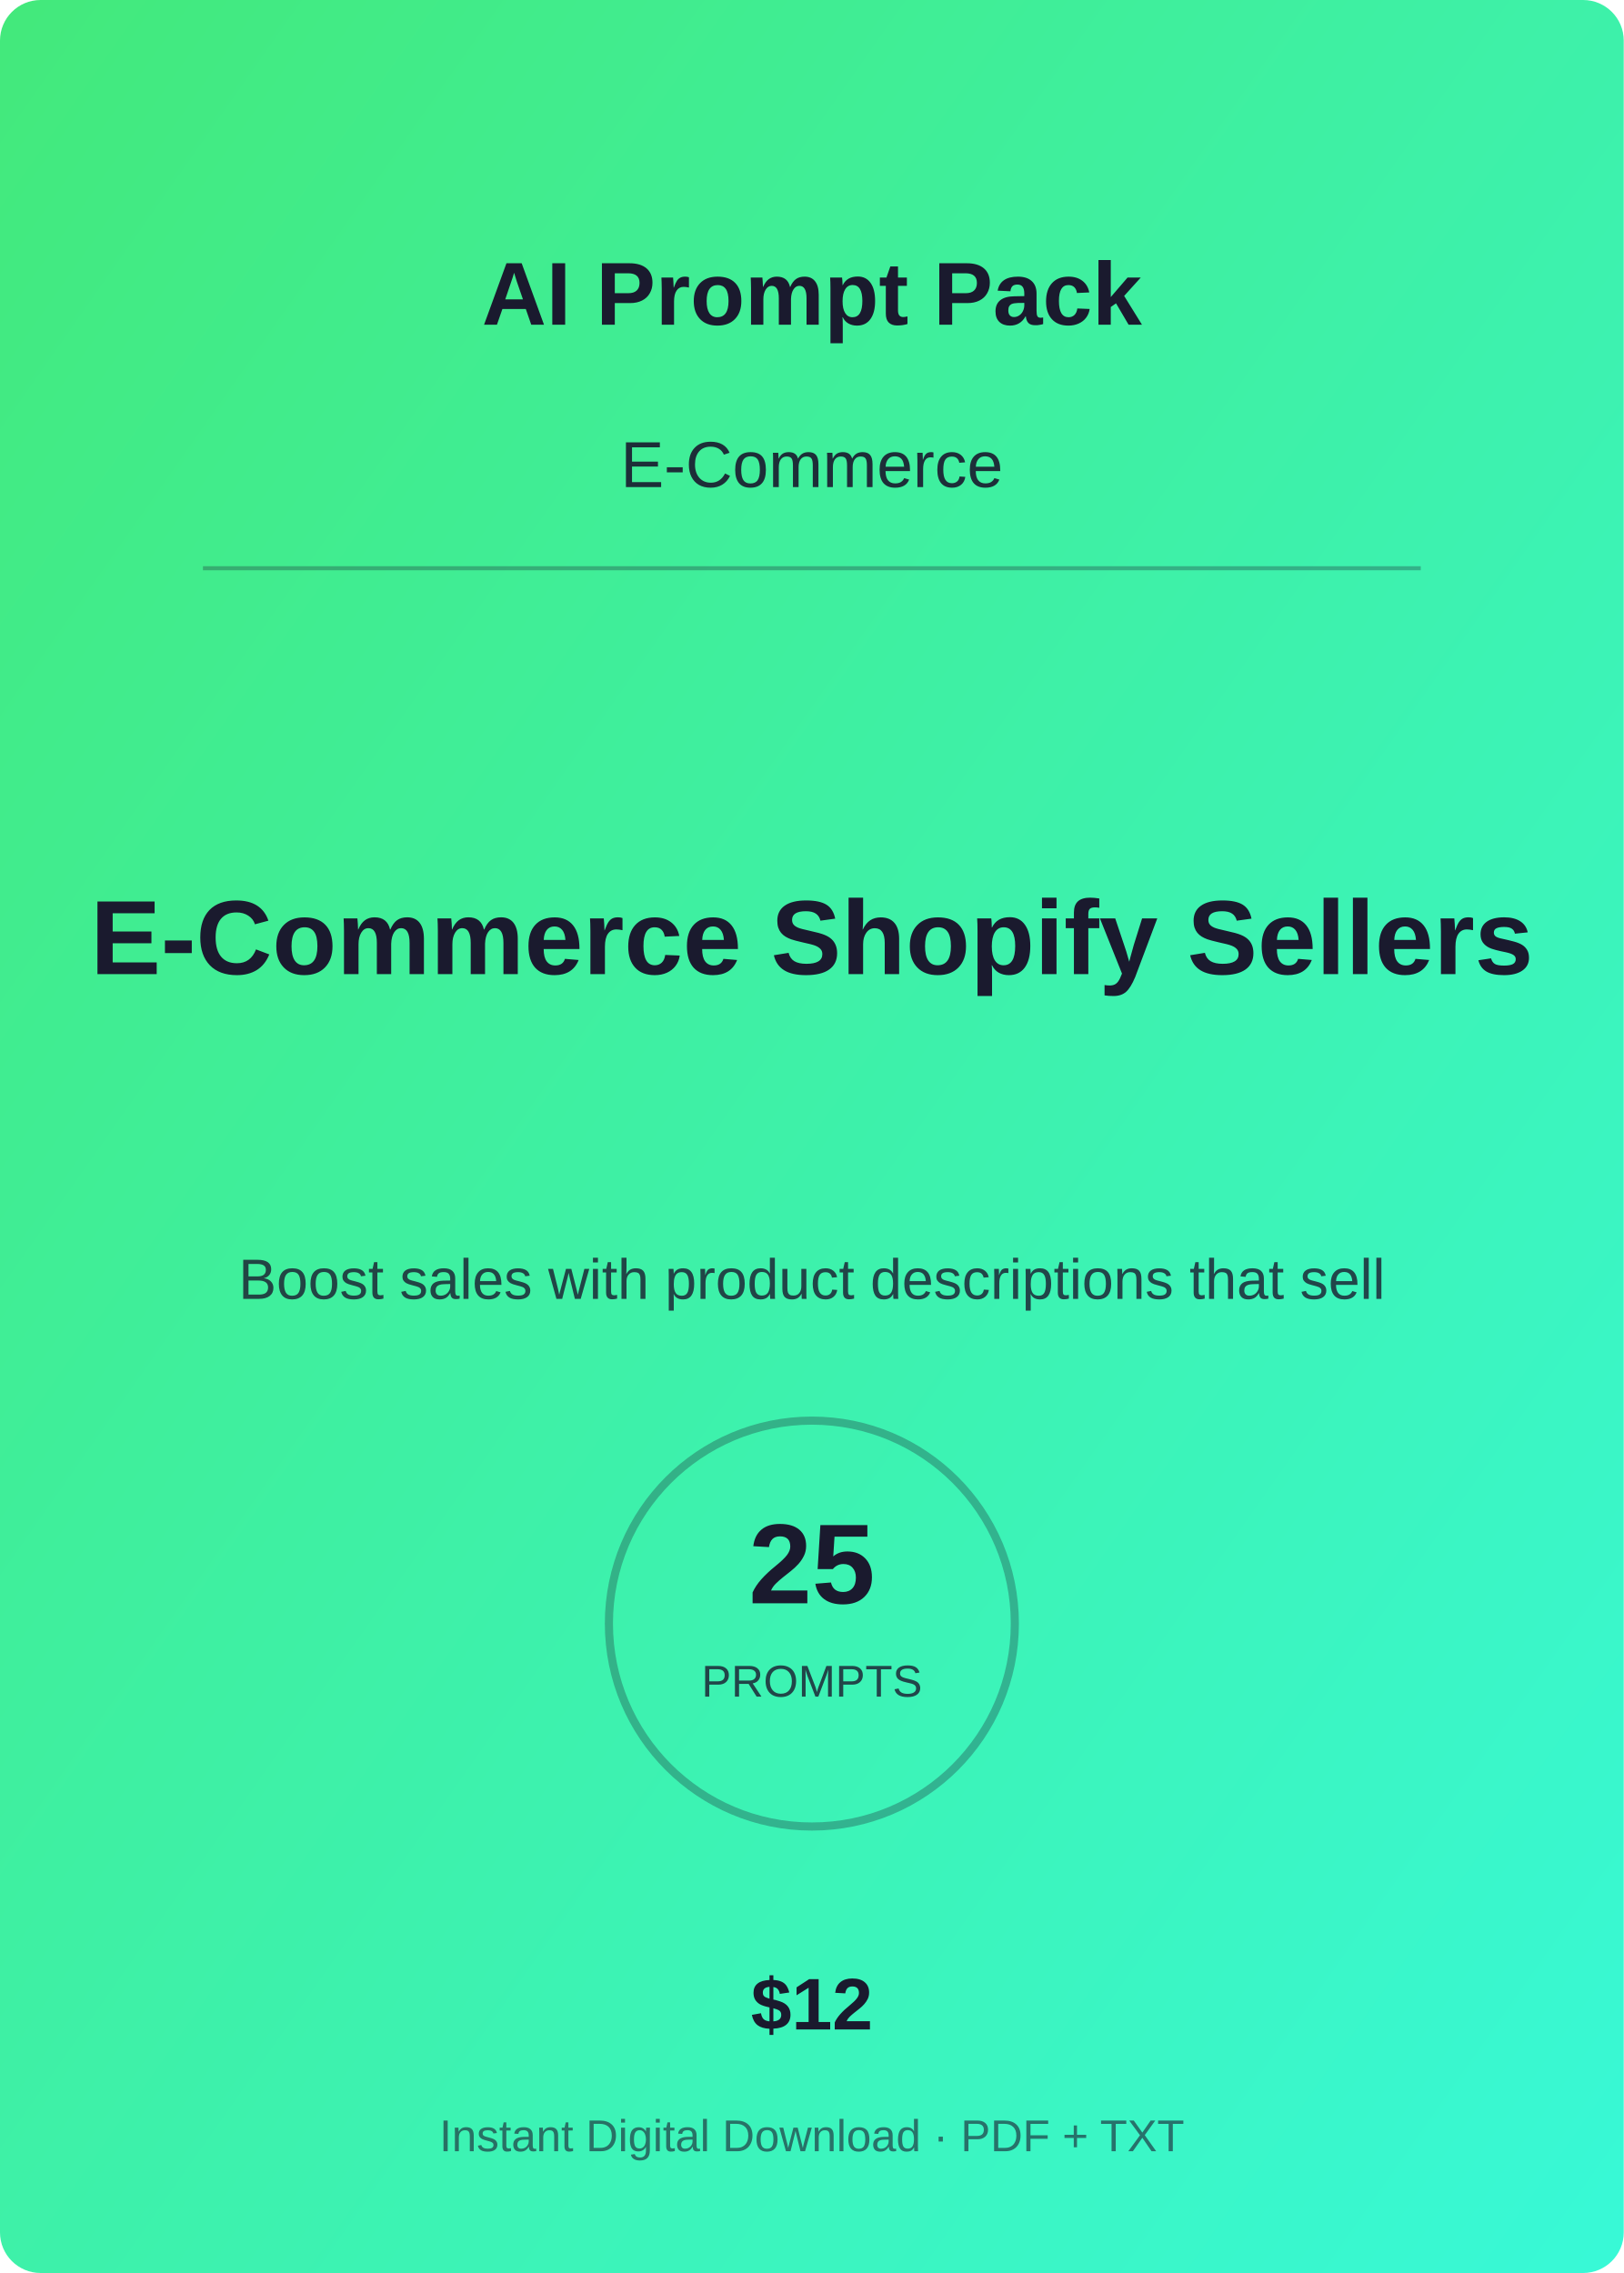
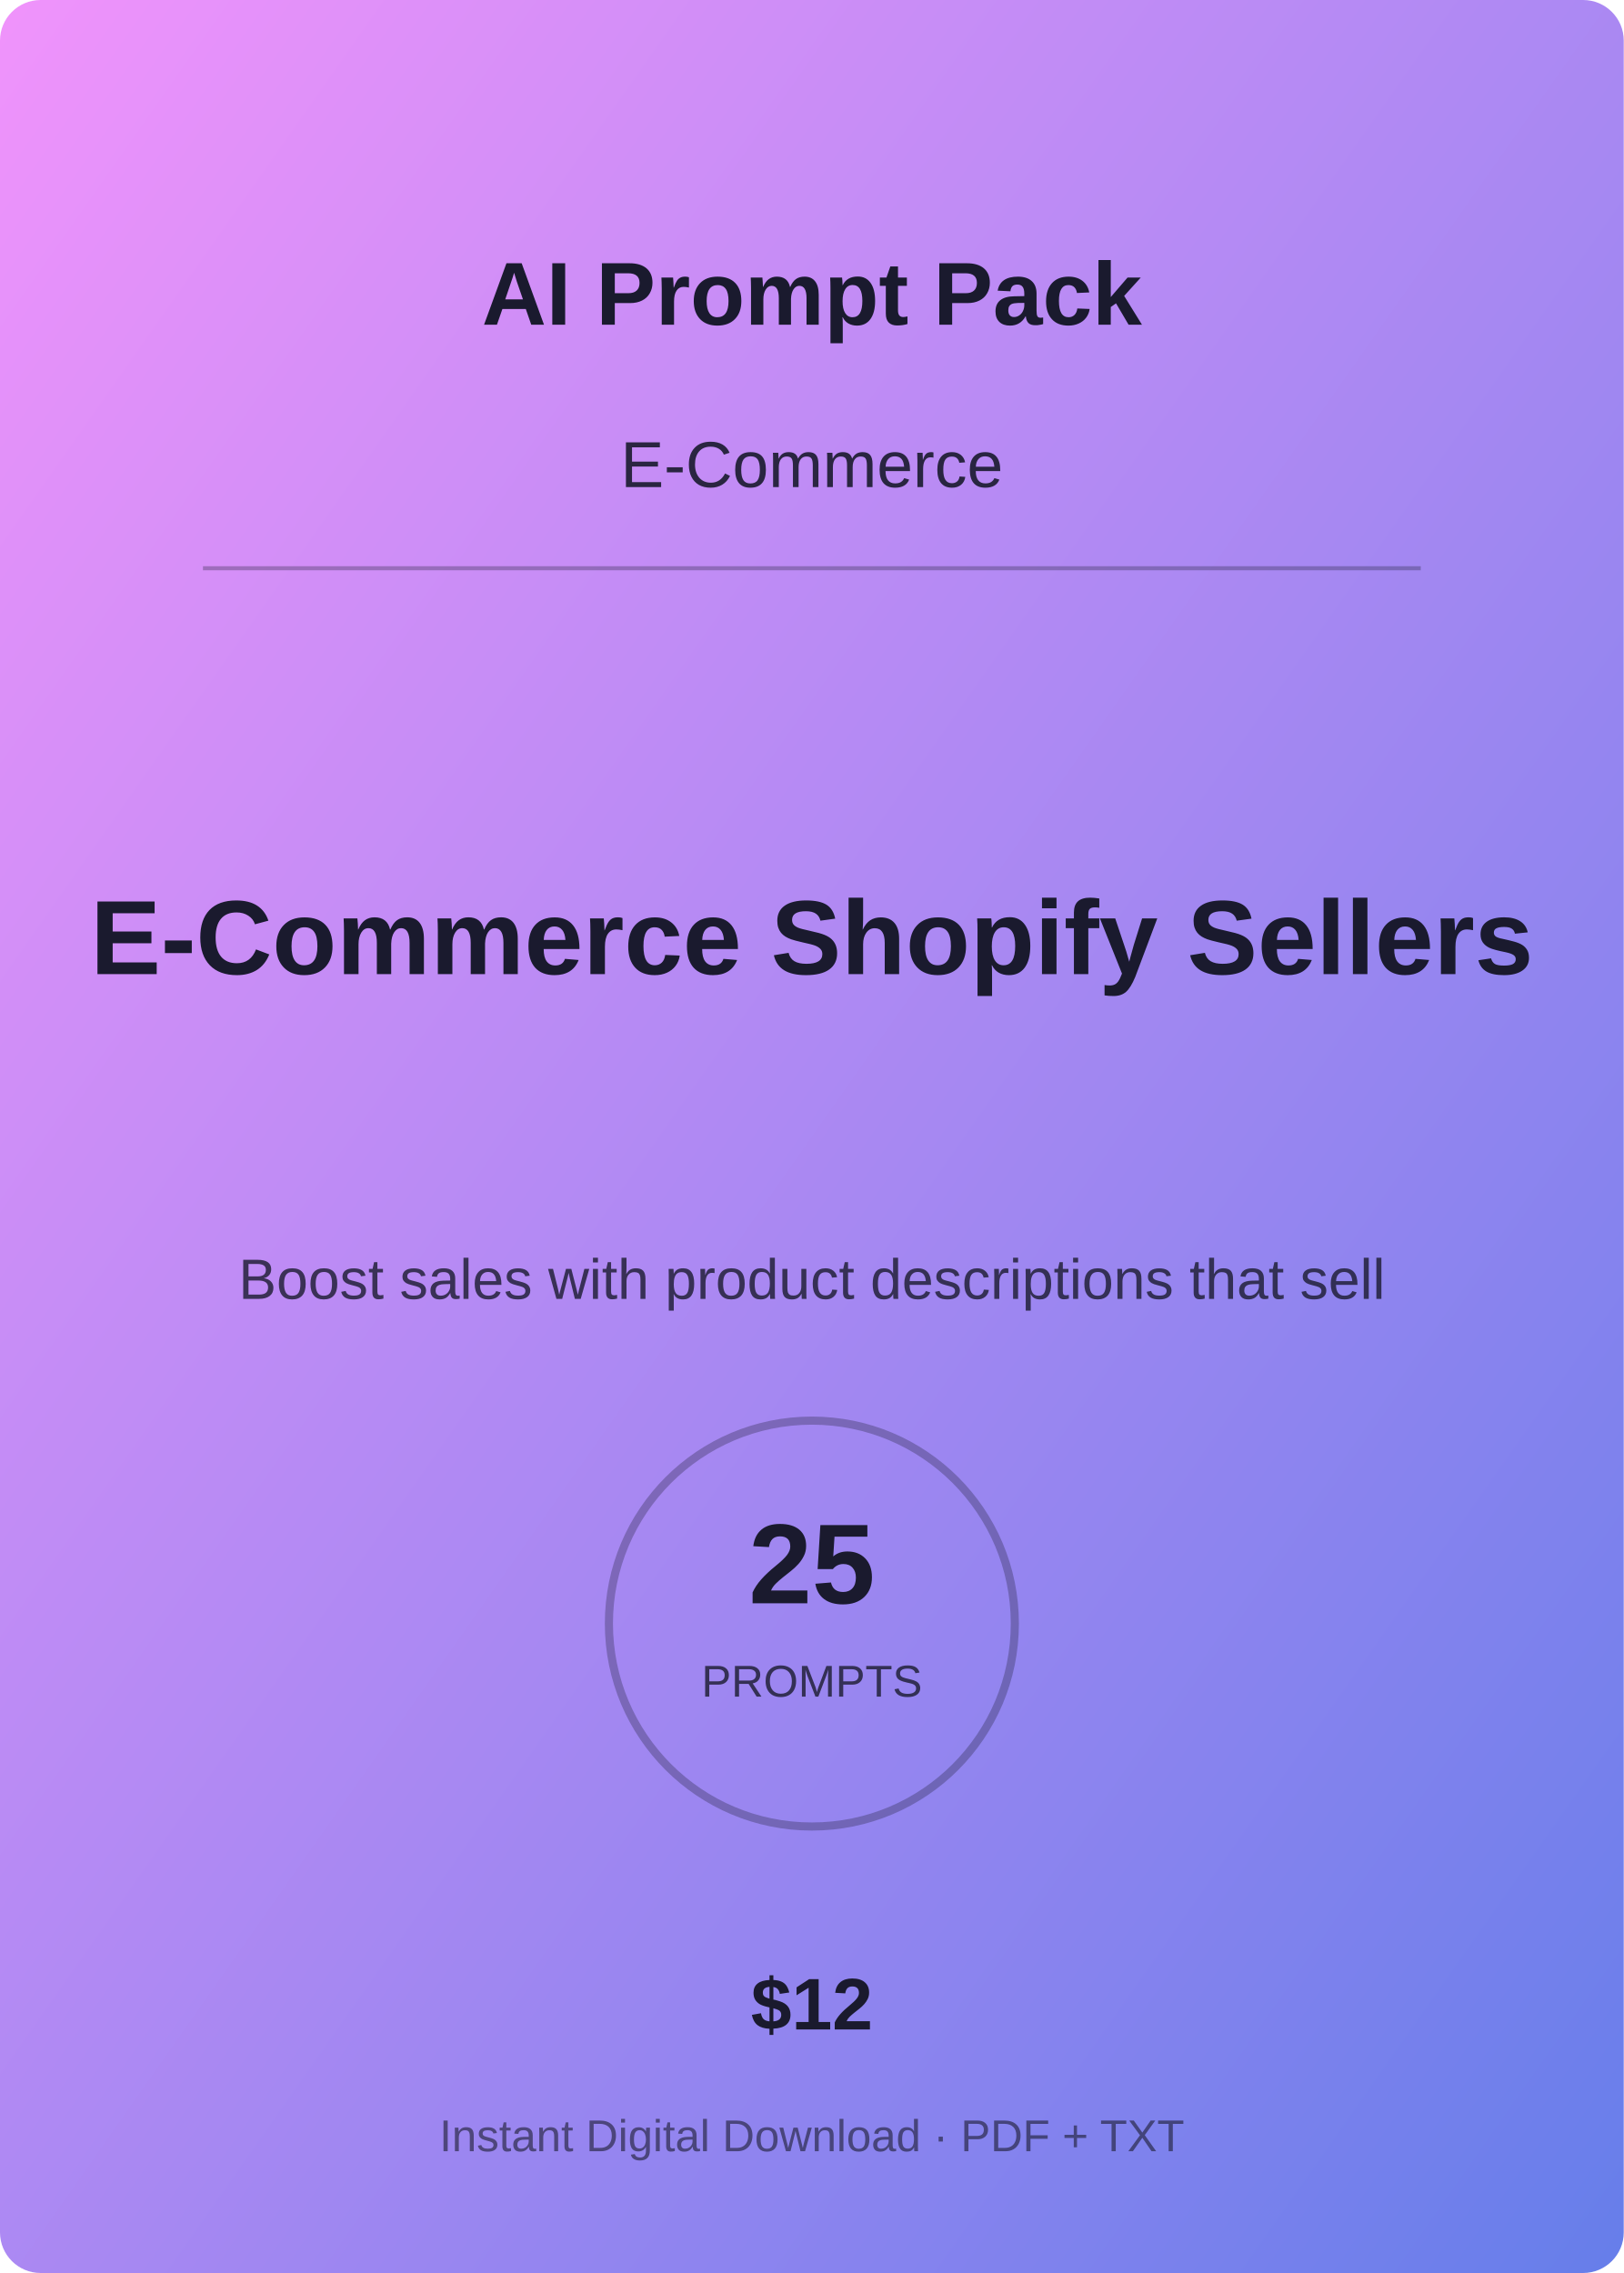
<svg xmlns="http://www.w3.org/2000/svg" viewBox="0 0 400 560">
  <defs>
    <linearGradient id="bg" x1="0%" y1="0%" x2="100%" y2="100%">
-       <stop offset="0%" style="stop-color:#43e97b" />
-       <stop offset="100%" style="stop-color:#38f9d7" />
+       <stop offset="0%" style="stop-color:#f093fb" />
+       <stop offset="100%" style="stop-color:#667eea" />
    </linearGradient>
  </defs>
  <rect width="400" height="560" fill="url(#bg)" rx="10" />
  <text x="200" y="80" text-anchor="middle" font-family="Arial,sans-serif" font-size="22" font-weight="bold" fill="#1a1a2e">AI Prompt Pack</text>
  <text x="200" y="120" text-anchor="middle" font-family="Arial,sans-serif" font-size="16" fill="#1a1a2e" opacity="0.9">E-Commerce</text>
  <line x1="50" y1="140" x2="350" y2="140" stroke="#1a1a2e" stroke-width="1" opacity="0.3" />
  <text x="200" y="240" text-anchor="middle" font-family="Arial,sans-serif" font-size="26" font-weight="bold" fill="#1a1a2e">E-Commerce Shopify Sellers</text>
  <text x="200" y="320" text-anchor="middle" font-family="Arial,sans-serif" font-size="14" fill="#1a1a2e" opacity="0.8">Boost sales with product descriptions that sell</text>
  <circle cx="200" cy="400" r="50" fill="none" stroke="#1a1a2e" stroke-width="2" opacity="0.3" />
  <text x="200" y="395" text-anchor="middle" font-family="Arial,sans-serif" font-size="28" font-weight="bold" fill="#1a1a2e">25</text>
  <text x="200" y="418" text-anchor="middle" font-family="Arial,sans-serif" font-size="11" fill="#1a1a2e" opacity="0.8">PROMPTS</text>
  <text x="200" y="500" text-anchor="middle" font-family="Arial,sans-serif" font-size="18" font-weight="bold" fill="#1a1a2e">$12</text>
  <text x="200" y="530" text-anchor="middle" font-family="Arial,sans-serif" font-size="11" fill="#1a1a2e" opacity="0.6">Instant Digital Download · PDF + TXT</text>
</svg>
